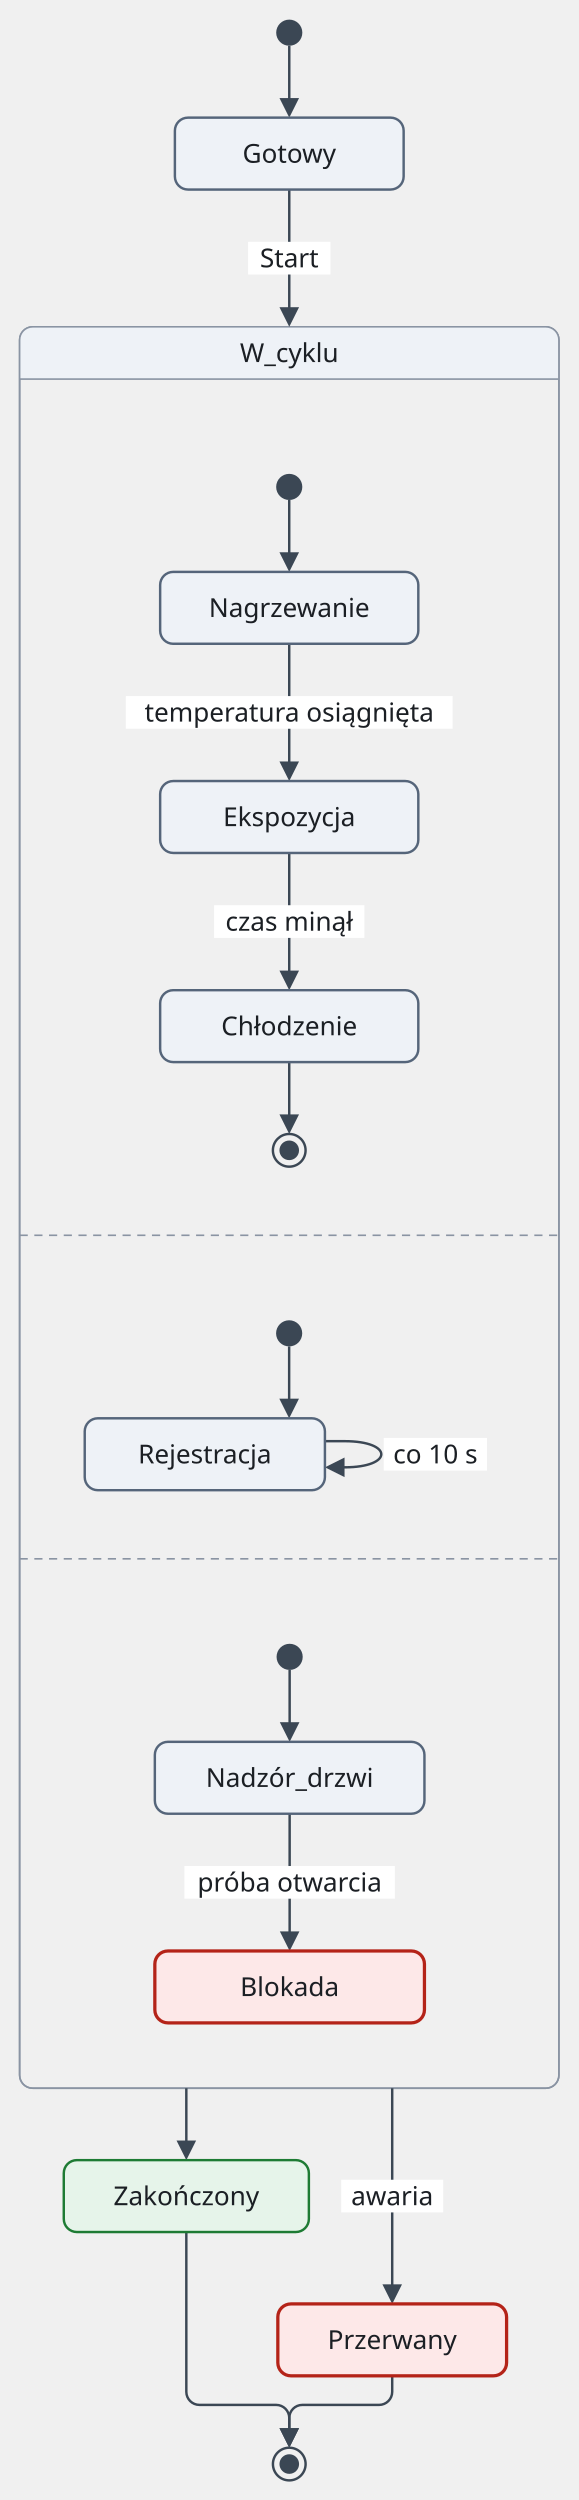
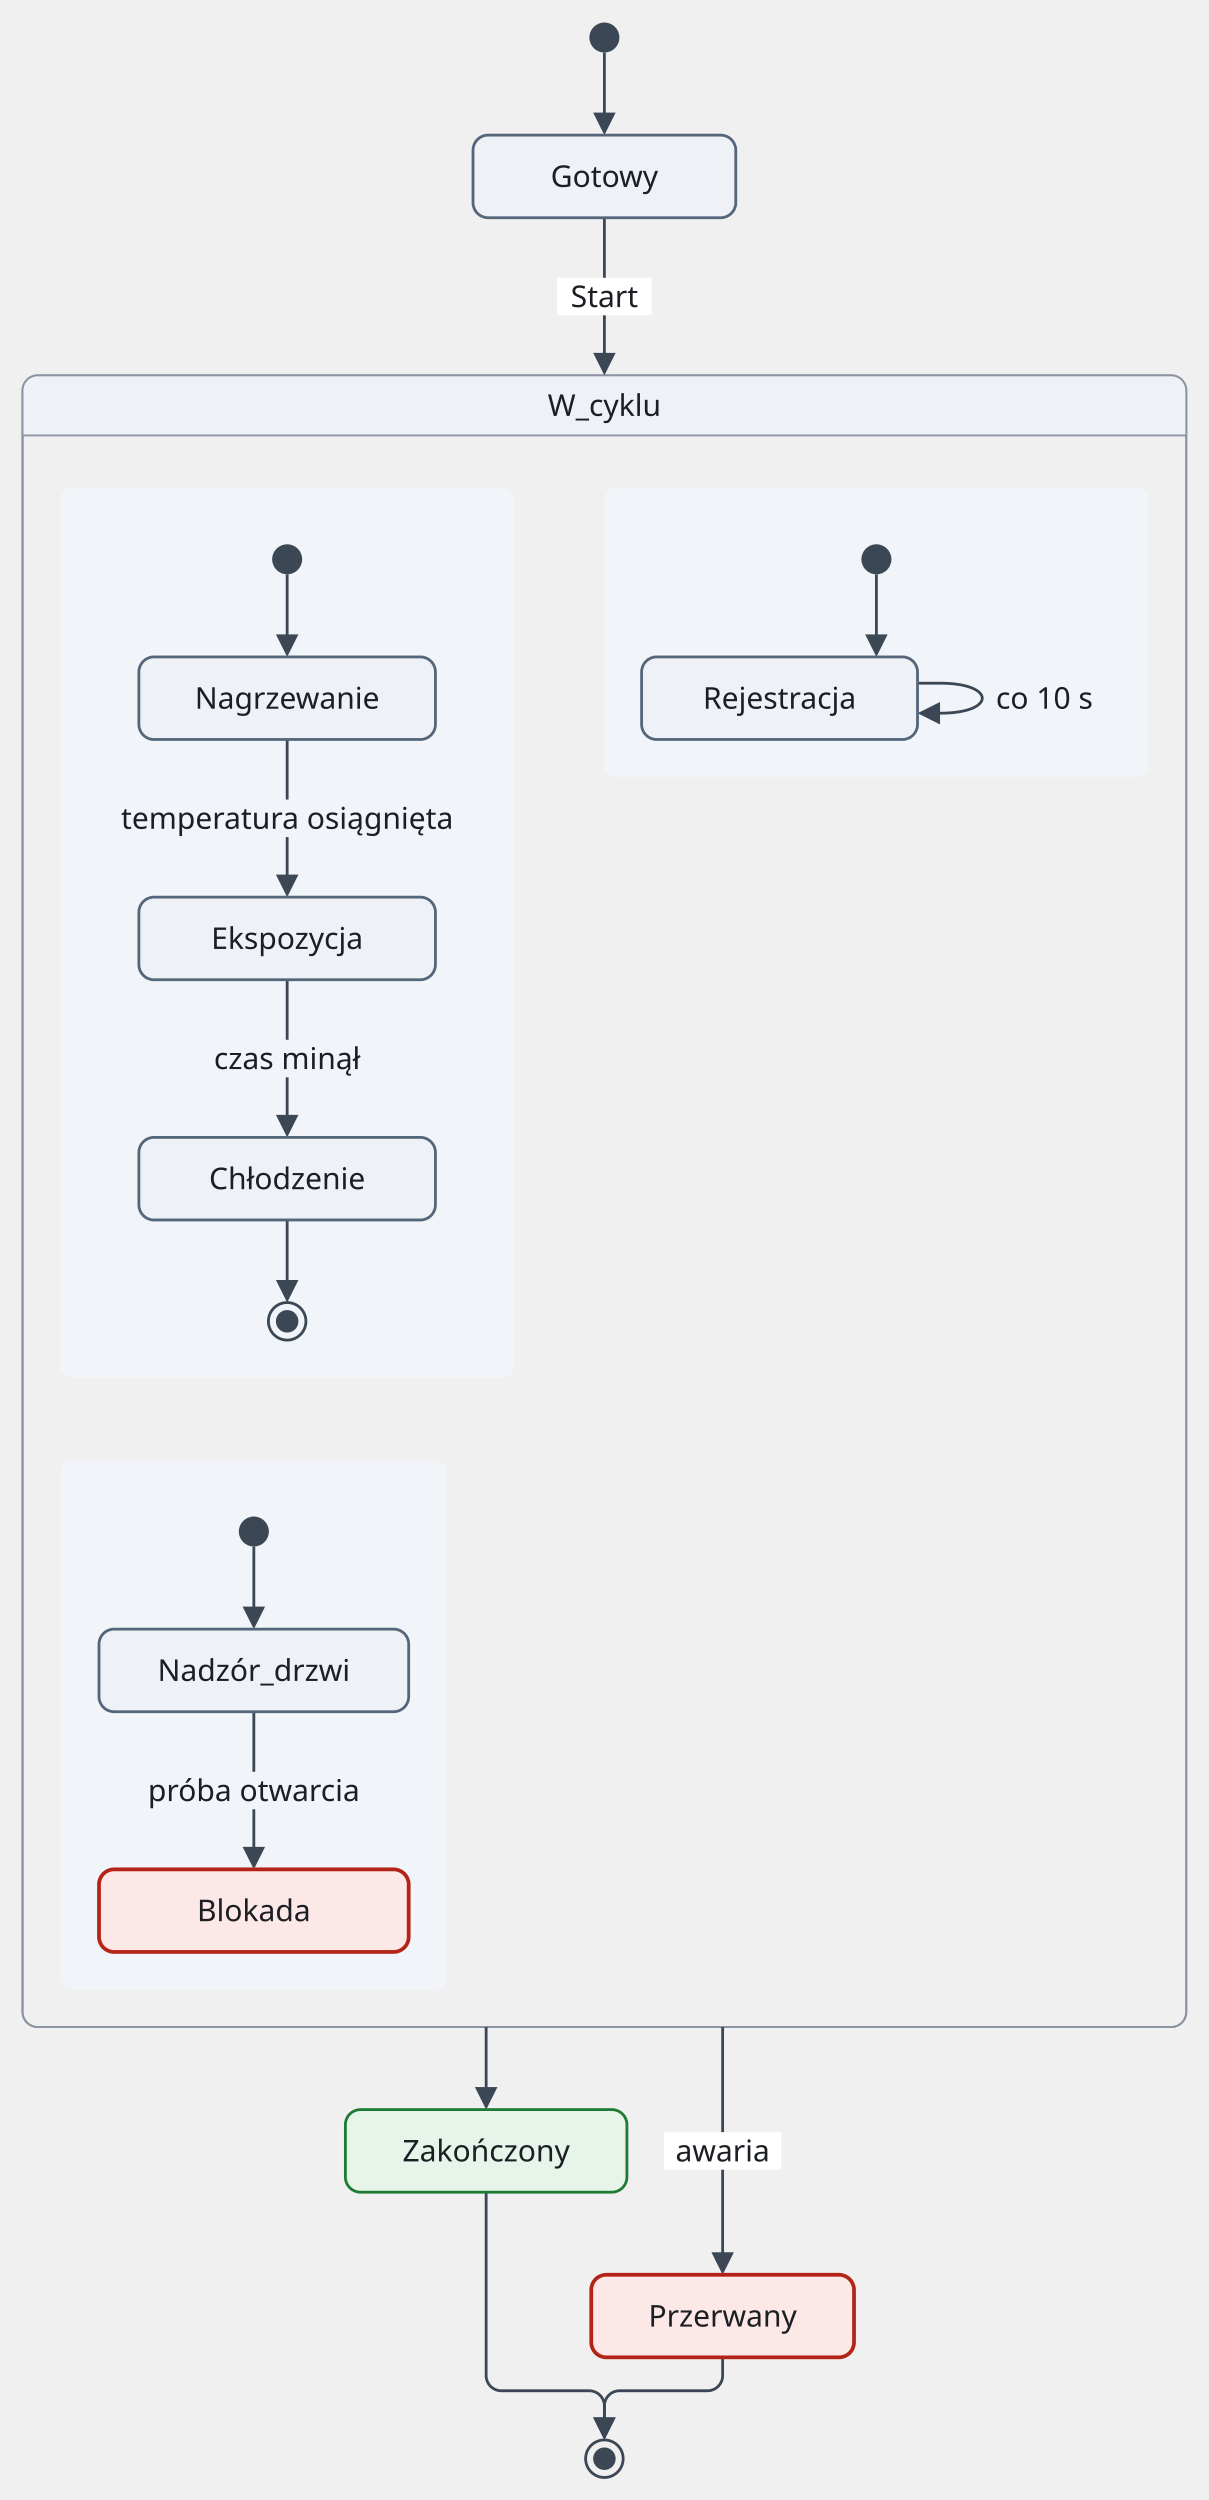
- <svg xmlns="http://www.w3.org/2000/svg" version="1.1" width="354.05" height="1530" viewBox="-12.03 -12 354.05 1530" role="img" font-family="Recursive, sans-serif" font-size="16">
-   <rect class="cluster" x="-0.03" y="188" width="330.05" height="1078" rx="8" fill="none" stroke="#8a94a3" stroke-width="1" />
-   <rect class="cluster-title-strip" x="-0.03" y="188" width="330.05" height="32" rx="8" fill="#eef2f7" />
-   <rect class="cluster-title-strip" x="-0.03" y="204" width="330.05" height="16" fill="#eef2f7" />
-   <line class="cluster-title-rule" x1="-0.03" y1="220" x2="330.03" y2="220" fill="none" stroke="#8a94a3" stroke-width="1" />
-   <rect class="cluster-outline" x="-0.03" y="188" width="330.05" height="1078" rx="8" fill="none" stroke="#8a94a3" stroke-width="1" />
-   <line class="region-divider" x1="-0.03" y1="744" x2="330.03" y2="744" fill="none" stroke="#8a94a3" stroke-width="1" stroke-dasharray="5 4" />
-   <line class="region-divider" x1="-0.03" y1="942" x2="330.03" y2="942" fill="none" stroke="#8a94a3" stroke-width="1" stroke-dasharray="5 4" />
-   <rect class="cluster" x="43.98" y="248" width="242" height="474" rx="4" fill="none" />
-   <rect class="cluster" x="19.92" y="766" width="290.1" height="154" rx="4" fill="none" />
-   <rect class="cluster" x="62.22" y="964" width="205.5" height="282" rx="4" fill="none" />
-   <path class="edge" d="M164.98 294 L164.98 329.6" fill="none" stroke="#3b4754" stroke-width="1.5" />
-   <path class="edge" d="M164.98 382 L164.98 412 L164.98 436 L164.98 457.6" fill="none" stroke="#3b4754" stroke-width="1.5" />
-   <path class="edge" d="M164.98 510 L164.98 540 L164.98 564 L164.98 585.6" fill="none" stroke="#3b4754" stroke-width="1.5" />
-   <path class="edge" d="M164.98 638 L164.98 673.6" fill="none" stroke="#3b4754" stroke-width="1.5" />
-   <path class="edge" d="M186.83 870 L198.83 870 C228.83 870 228.83 886 198.83 886 L195.23 886" fill="none" stroke="#3b4754" stroke-width="1.5" />
-   <path class="edge" d="M164.93 812 L164.93 847.6" fill="none" stroke="#3b4754" stroke-width="1.5" />
-   <path class="edge" d="M165.23 1010 L165.23 1045.6" fill="none" stroke="#3b4754" stroke-width="1.5" />
-   <path class="edge" d="M165.23 1098 L165.23 1128 L165.23 1152 L165.23 1173.6" fill="none" stroke="#3b4754" stroke-width="1.5" />
-   <path class="edge" d="M165 16 L165 51.6" fill="none" stroke="#3b4754" stroke-width="1.5" />
-   <path class="edge" d="M165 104 L165 134 L165 158 L165 179.6" fill="none" stroke="#3b4754" stroke-width="1.5" />
-   <path class="edge" d="M102 1266 L102 1301.6" fill="none" stroke="#3b4754" stroke-width="1.5" />
-   <path class="edge" d="M228 1266 L228 1310 L228 1354 L228 1389.6" fill="none" stroke="#3b4754" stroke-width="1.5" />
-   <path class="edge" d="M102 1354 L102 1398 L102 1442 L102 1451.8 C102 1456.2 105.6 1459.8 110 1459.8 L157 1459.8 C161.4 1459.8 165 1463.4 165 1467.8 L165 1477.6" fill="none" stroke="#3b4754" stroke-width="1.5" />
-   <path class="edge" d="M228 1442 L228 1451.8 C228 1456.2 224.4 1459.8 220 1459.8 L173 1459.8 C168.6 1459.8 165 1463.4 165 1467.8 L165 1477.6" fill="none" stroke="#3b4754" stroke-width="1.5" />
-   <rect class="cluster-title-background" x="51.98" y="254" width="8" height="0" fill="#ffffff" />
-   <rect class="edge-label-background" x="64.98" y="414" width="200" height="20" fill="#ffffff" />
-   <rect class="edge-label-background" x="118.98" y="542" width="92" height="20" fill="#ffffff" />
-   <rect class="cluster-title-background" x="27.92" y="772" width="8" height="0" fill="#ffffff" />
-   <rect class="edge-label-background" x="222.83" y="868" width="63.2" height="20" fill="#ffffff" />
-   <rect class="cluster-title-background" x="70.22" y="970" width="8" height="0" fill="#ffffff" />
-   <rect class="edge-label-background" x="100.83" y="1130" width="128.8" height="20" fill="#ffffff" />
-   <rect class="edge-label-background" x="139.8" y="136" width="50.4" height="20" fill="#ffffff" />
-   <rect class="edge-label-background" x="196.8" y="1322" width="62.4" height="20" fill="#ffffff" />
-   <polygon class="arrowhead" points="164.98,338 158.98,326 170.98,326" fill="#3b4754" />
-   <polygon class="arrowhead" points="164.98,466 158.98,454 170.98,454" fill="#3b4754" />
-   <polygon class="arrowhead" points="164.98,594 158.98,582 170.98,582" fill="#3b4754" />
-   <polygon class="arrowhead" points="164.98,682 158.98,670 170.98,670" fill="#3b4754" />
-   <polygon class="arrowhead" points="186.83,886 198.83,880 198.83,892" fill="#3b4754" />
-   <polygon class="arrowhead" points="164.93,856 158.92,844 170.93,844" fill="#3b4754" />
-   <polygon class="arrowhead" points="165.23,1054 159.23,1042 171.23,1042" fill="#3b4754" />
-   <polygon class="arrowhead" points="165.23,1182 159.23,1170 171.23,1170" fill="#3b4754" />
-   <polygon class="arrowhead" points="165,60 159,48 171,48" fill="#3b4754" />
-   <polygon class="arrowhead" points="165,188 159,176 171,176" fill="#3b4754" />
-   <polygon class="arrowhead" points="102,1310 96,1298 108,1298" fill="#3b4754" />
-   <polygon class="arrowhead" points="228,1398 222,1386 234,1386" fill="#3b4754" />
-   <polygon class="arrowhead" points="165,1486 159,1474 171,1474" fill="#3b4754" />
-   <polygon class="arrowhead" points="165,1486 159,1474 171,1474" fill="#3b4754" />
-   <circle class="node" cx="165" cy="8" r="8" fill="#3b4754" />
-   <rect class="node" x="95" y="60" width="140" height="44" rx="8" fill="#eef2f7" stroke="#55657a" stroke-width="1.5" />
-   <circle class="node" cx="164.98" cy="286" r="8" fill="#3b4754" />
-   <rect class="node" x="85.98" y="338" width="158" height="44" rx="8" fill="#eef2f7" stroke="#55657a" stroke-width="1.5" />
-   <rect class="node" x="85.98" y="466" width="158" height="44" rx="8" fill="#eef2f7" stroke="#55657a" stroke-width="1.5" />
-   <rect class="node" x="85.98" y="594" width="158" height="44" rx="8" fill="#eef2f7" stroke="#55657a" stroke-width="1.5" />
-   <circle class="node" cx="164.98" cy="692" r="10" fill="none" stroke="#3b4754" stroke-width="1.5" />
-   <circle class="node-detail" cx="164.98" cy="692" r="6" fill="#3b4754" />
-   <circle class="node" cx="164.93" cy="804" r="8" fill="#3b4754" />
-   <rect class="node" x="39.82" y="856" width="147" height="44" rx="8" fill="#eef2f7" stroke="#55657a" stroke-width="1.5" />
-   <circle class="node" cx="165.23" cy="1002" r="8" fill="#3b4754" />
-   <rect class="node" x="82.73" y="1054" width="165" height="44" rx="8" fill="#eef2f7" stroke="#55657a" stroke-width="1.5" />
-   <rect class="node" x="82.73" y="1182" width="165" height="44" rx="8" fill="#fde8e8" stroke="#b42318" stroke-width="2" />
-   <rect class="node" x="27" y="1310" width="150" height="44" rx="8" fill="#e6f4ea" stroke="#1e7b34" stroke-width="1.5" />
-   <rect class="node" x="158" y="1398" width="140" height="44" rx="8" fill="#fde8e8" stroke="#b42318" stroke-width="2" />
-   <circle class="node" cx="165" cy="1496" r="10" fill="none" stroke="#3b4754" stroke-width="1.5" />
-   <circle class="node-detail" cx="165" cy="1496" r="6" fill="#3b4754" />
-   <text class="node-label" x="165" y="87.6" text-anchor="middle" fill="#1b1f24">Gotowy</text>
-   <text class="cluster-title" x="165" y="209.6" text-anchor="middle" fill="#1b1f24">W_cyklu</text>
-   <text class="node-label" x="164.98" y="365.6" text-anchor="middle" fill="#1b1f24">Nagrzewanie</text>
-   <text class="node-label" x="164.98" y="493.6" text-anchor="middle" fill="#1b1f24">Ekspozycja</text>
-   <text class="node-label" x="164.98" y="621.6" text-anchor="middle" fill="#1b1f24">Chłodzenie</text>
-   <text class="edge-label" x="164.98" y="429.6" text-anchor="middle" fill="#1b1f24">temperatura osiągnięta</text>
-   <text class="edge-label" x="164.98" y="557.6" text-anchor="middle" fill="#1b1f24">czas minął</text>
-   <text class="node-label" x="113.32" y="883.6" text-anchor="middle" fill="#1b1f24">Rejestracja</text>
-   <text class="edge-label" x="254.43" y="883.6" text-anchor="middle" fill="#1b1f24">co 10 s</text>
-   <text class="node-label" x="165.23" y="1081.6" text-anchor="middle" fill="#1b1f24">Nadzór_drzwi</text>
-   <text class="node-label" x="165.23" y="1209.6" text-anchor="middle" fill="#1b1f24">Blokada</text>
-   <text class="edge-label" x="165.23" y="1145.6" text-anchor="middle" fill="#1b1f24">próba otwarcia</text>
-   <text class="node-label" x="102" y="1337.6" text-anchor="middle" fill="#1b1f24">Zakończony</text>
-   <text class="node-label" x="228" y="1425.6" text-anchor="middle" fill="#1b1f24">Przerwany</text>
-   <text class="edge-label" x="165" y="151.6" text-anchor="middle" fill="#1b1f24">Start</text>
-   <text class="edge-label" x="228" y="1337.6" text-anchor="middle" fill="#1b1f24">awaria</text>
+ <svg xmlns="http://www.w3.org/2000/svg" version="1.1" width="644.05" height="1332" viewBox="-12.02 -12 644.05 1332" role="img" font-family="Recursive, sans-serif" font-size="16">
+   <rect class="cluster" x="-0.02" y="188" width="620.05" height="880" rx="8" fill="none" stroke="#8a94a3" stroke-width="1" />
+   <rect class="cluster-title-strip" x="-0.02" y="188" width="620.05" height="32" rx="8" fill="#eef2f7" />
+   <rect class="cluster-title-strip" x="-0.02" y="204" width="620.05" height="16" fill="#eef2f7" />
+   <line class="cluster-title-rule" x1="-0.02" y1="220" x2="620.03" y2="220" fill="none" stroke="#8a94a3" stroke-width="1" />
+   <rect class="cluster-outline" x="-0.02" y="188" width="620.05" height="880" rx="8" fill="none" stroke="#8a94a3" stroke-width="1" />
+   <rect class="region" x="19.98" y="248" width="242" height="474" rx="6" fill="#f1f4f8" />
+   <rect class="region" x="309.93" y="248" width="290.1" height="154" rx="6" fill="#f1f4f8" />
+   <rect class="region" x="20.23" y="766" width="205.5" height="282" rx="6" fill="#f1f4f8" />
+   <path class="edge" d="M140.98 294 L140.98 329.6" fill="none" stroke="#3b4754" stroke-width="1.5" />
+   <path class="edge" d="M140.98 382 L140.98 412 L140.98 436 L140.98 457.6" fill="none" stroke="#3b4754" stroke-width="1.5" />
+   <path class="edge" d="M140.98 510 L140.98 540 L140.98 564 L140.98 585.6" fill="none" stroke="#3b4754" stroke-width="1.5" />
+   <path class="edge" d="M140.98 638 L140.98 673.6" fill="none" stroke="#3b4754" stroke-width="1.5" />
+   <path class="edge" d="M476.83 352 L488.83 352 C518.83 352 518.83 368 488.83 368 L485.23 368" fill="none" stroke="#3b4754" stroke-width="1.5" />
+   <path class="edge" d="M454.93 294 L454.93 329.6" fill="none" stroke="#3b4754" stroke-width="1.5" />
+   <path class="edge" d="M123.23 812 L123.23 847.6" fill="none" stroke="#3b4754" stroke-width="1.5" />
+   <path class="edge" d="M123.23 900 L123.23 930 L123.23 954 L123.23 975.6" fill="none" stroke="#3b4754" stroke-width="1.5" />
+   <path class="edge" d="M310 16 L310 51.6" fill="none" stroke="#3b4754" stroke-width="1.5" />
+   <path class="edge" d="M310 104 L310 134 L310 158 L310 179.6" fill="none" stroke="#3b4754" stroke-width="1.5" />
+   <path class="edge" d="M247 1068 L247 1103.6" fill="none" stroke="#3b4754" stroke-width="1.5" />
+   <path class="edge" d="M373 1068 L373 1112 L373 1156 L373 1191.6" fill="none" stroke="#3b4754" stroke-width="1.5" />
+   <path class="edge" d="M247 1156 L247 1200 L247 1244 L247 1253.8 C247 1258.2 250.6 1261.8 255 1261.8 L302 1261.8 C306.4 1261.8 310 1265.4 310 1269.8 L310 1279.6" fill="none" stroke="#3b4754" stroke-width="1.5" />
+   <path class="edge" d="M373 1244 L373 1253.8 C373 1258.2 369.4 1261.8 365 1261.8 L318 1261.8 C313.6 1261.8 310 1265.4 310 1269.8 L310 1279.6" fill="none" stroke="#3b4754" stroke-width="1.5" />
+   <rect class="cluster-title-background" x="27.98" y="254" width="8" height="0" fill="#f1f4f8" />
+   <rect class="edge-label-background" x="40.98" y="414" width="200" height="20" fill="#f1f4f8" />
+   <rect class="edge-label-background" x="94.98" y="542" width="92" height="20" fill="#f1f4f8" />
+   <rect class="cluster-title-background" x="317.93" y="254" width="8" height="0" fill="#f1f4f8" />
+   <rect class="edge-label-background" x="512.83" y="350" width="63.2" height="20" fill="#f1f4f8" />
+   <rect class="cluster-title-background" x="28.23" y="772" width="8" height="0" fill="#f1f4f8" />
+   <rect class="edge-label-background" x="58.83" y="932" width="128.8" height="20" fill="#f1f4f8" />
+   <rect class="edge-label-background" x="284.8" y="136" width="50.4" height="20" fill="#ffffff" />
+   <rect class="edge-label-background" x="341.8" y="1124" width="62.4" height="20" fill="#ffffff" />
+   <polygon class="arrowhead" points="140.98,338 134.98,326 146.98,326" fill="#3b4754" />
+   <polygon class="arrowhead" points="140.98,466 134.98,454 146.98,454" fill="#3b4754" />
+   <polygon class="arrowhead" points="140.98,594 134.98,582 146.98,582" fill="#3b4754" />
+   <polygon class="arrowhead" points="140.98,682 134.98,670 146.98,670" fill="#3b4754" />
+   <polygon class="arrowhead" points="476.83,368 488.83,362 488.83,374" fill="#3b4754" />
+   <polygon class="arrowhead" points="454.93,338 448.93,326 460.93,326" fill="#3b4754" />
+   <polygon class="arrowhead" points="123.23,856 117.23,844 129.23,844" fill="#3b4754" />
+   <polygon class="arrowhead" points="123.23,984 117.23,972 129.23,972" fill="#3b4754" />
+   <polygon class="arrowhead" points="310,60 304,48 316,48" fill="#3b4754" />
+   <polygon class="arrowhead" points="310,188 304,176 316,176" fill="#3b4754" />
+   <polygon class="arrowhead" points="247,1112 241,1100 253,1100" fill="#3b4754" />
+   <polygon class="arrowhead" points="373,1200 367,1188 379,1188" fill="#3b4754" />
+   <polygon class="arrowhead" points="310,1288 304,1276 316,1276" fill="#3b4754" />
+   <polygon class="arrowhead" points="310,1288 304,1276 316,1276" fill="#3b4754" />
+   <circle class="node" cx="310" cy="8" r="8" fill="#3b4754" />
+   <rect class="node" x="240" y="60" width="140" height="44" rx="8" fill="#eef2f7" stroke="#55657a" stroke-width="1.5" />
+   <circle class="node" cx="140.98" cy="286" r="8" fill="#3b4754" />
+   <rect class="node" x="61.98" y="338" width="158" height="44" rx="8" fill="#eef2f7" stroke="#55657a" stroke-width="1.5" />
+   <rect class="node" x="61.98" y="466" width="158" height="44" rx="8" fill="#eef2f7" stroke="#55657a" stroke-width="1.5" />
+   <rect class="node" x="61.98" y="594" width="158" height="44" rx="8" fill="#eef2f7" stroke="#55657a" stroke-width="1.5" />
+   <circle class="node" cx="140.98" cy="692" r="10" fill="none" stroke="#3b4754" stroke-width="1.5" />
+   <circle class="node-detail" cx="140.98" cy="692" r="6" fill="#3b4754" />
+   <circle class="node" cx="454.93" cy="286" r="8" fill="#3b4754" />
+   <rect class="node" x="329.83" y="338" width="147" height="44" rx="8" fill="#eef2f7" stroke="#55657a" stroke-width="1.5" />
+   <circle class="node" cx="123.23" cy="804" r="8" fill="#3b4754" />
+   <rect class="node" x="40.73" y="856" width="165" height="44" rx="8" fill="#eef2f7" stroke="#55657a" stroke-width="1.5" />
+   <rect class="node" x="40.73" y="984" width="165" height="44" rx="8" fill="#fde8e8" stroke="#b42318" stroke-width="2" />
+   <rect class="node" x="172" y="1112" width="150" height="44" rx="8" fill="#e6f4ea" stroke="#1e7b34" stroke-width="1.5" />
+   <rect class="node" x="303" y="1200" width="140" height="44" rx="8" fill="#fde8e8" stroke="#b42318" stroke-width="2" />
+   <circle class="node" cx="310" cy="1298" r="10" fill="none" stroke="#3b4754" stroke-width="1.5" />
+   <circle class="node-detail" cx="310" cy="1298" r="6" fill="#3b4754" />
+   <text class="node-label" x="310" y="87.6" text-anchor="middle" fill="#1b1f24">Gotowy</text>
+   <text class="cluster-title" x="310" y="209.6" text-anchor="middle" fill="#1b1f24">W_cyklu</text>
+   <text class="node-label" x="140.98" y="365.6" text-anchor="middle" fill="#1b1f24">Nagrzewanie</text>
+   <text class="node-label" x="140.98" y="493.6" text-anchor="middle" fill="#1b1f24">Ekspozycja</text>
+   <text class="node-label" x="140.98" y="621.6" text-anchor="middle" fill="#1b1f24">Chłodzenie</text>
+   <text class="edge-label" x="140.98" y="429.6" text-anchor="middle" fill="#1b1f24">temperatura osiągnięta</text>
+   <text class="edge-label" x="140.98" y="557.6" text-anchor="middle" fill="#1b1f24">czas minął</text>
+   <text class="node-label" x="403.33" y="365.6" text-anchor="middle" fill="#1b1f24">Rejestracja</text>
+   <text class="edge-label" x="544.43" y="365.6" text-anchor="middle" fill="#1b1f24">co 10 s</text>
+   <text class="node-label" x="123.23" y="883.6" text-anchor="middle" fill="#1b1f24">Nadzór_drzwi</text>
+   <text class="node-label" x="123.23" y="1011.6" text-anchor="middle" fill="#1b1f24">Blokada</text>
+   <text class="edge-label" x="123.23" y="947.6" text-anchor="middle" fill="#1b1f24">próba otwarcia</text>
+   <text class="node-label" x="247" y="1139.6" text-anchor="middle" fill="#1b1f24">Zakończony</text>
+   <text class="node-label" x="373" y="1227.6" text-anchor="middle" fill="#1b1f24">Przerwany</text>
+   <text class="edge-label" x="310" y="151.6" text-anchor="middle" fill="#1b1f24">Start</text>
+   <text class="edge-label" x="373" y="1139.6" text-anchor="middle" fill="#1b1f24">awaria</text>
</svg>
